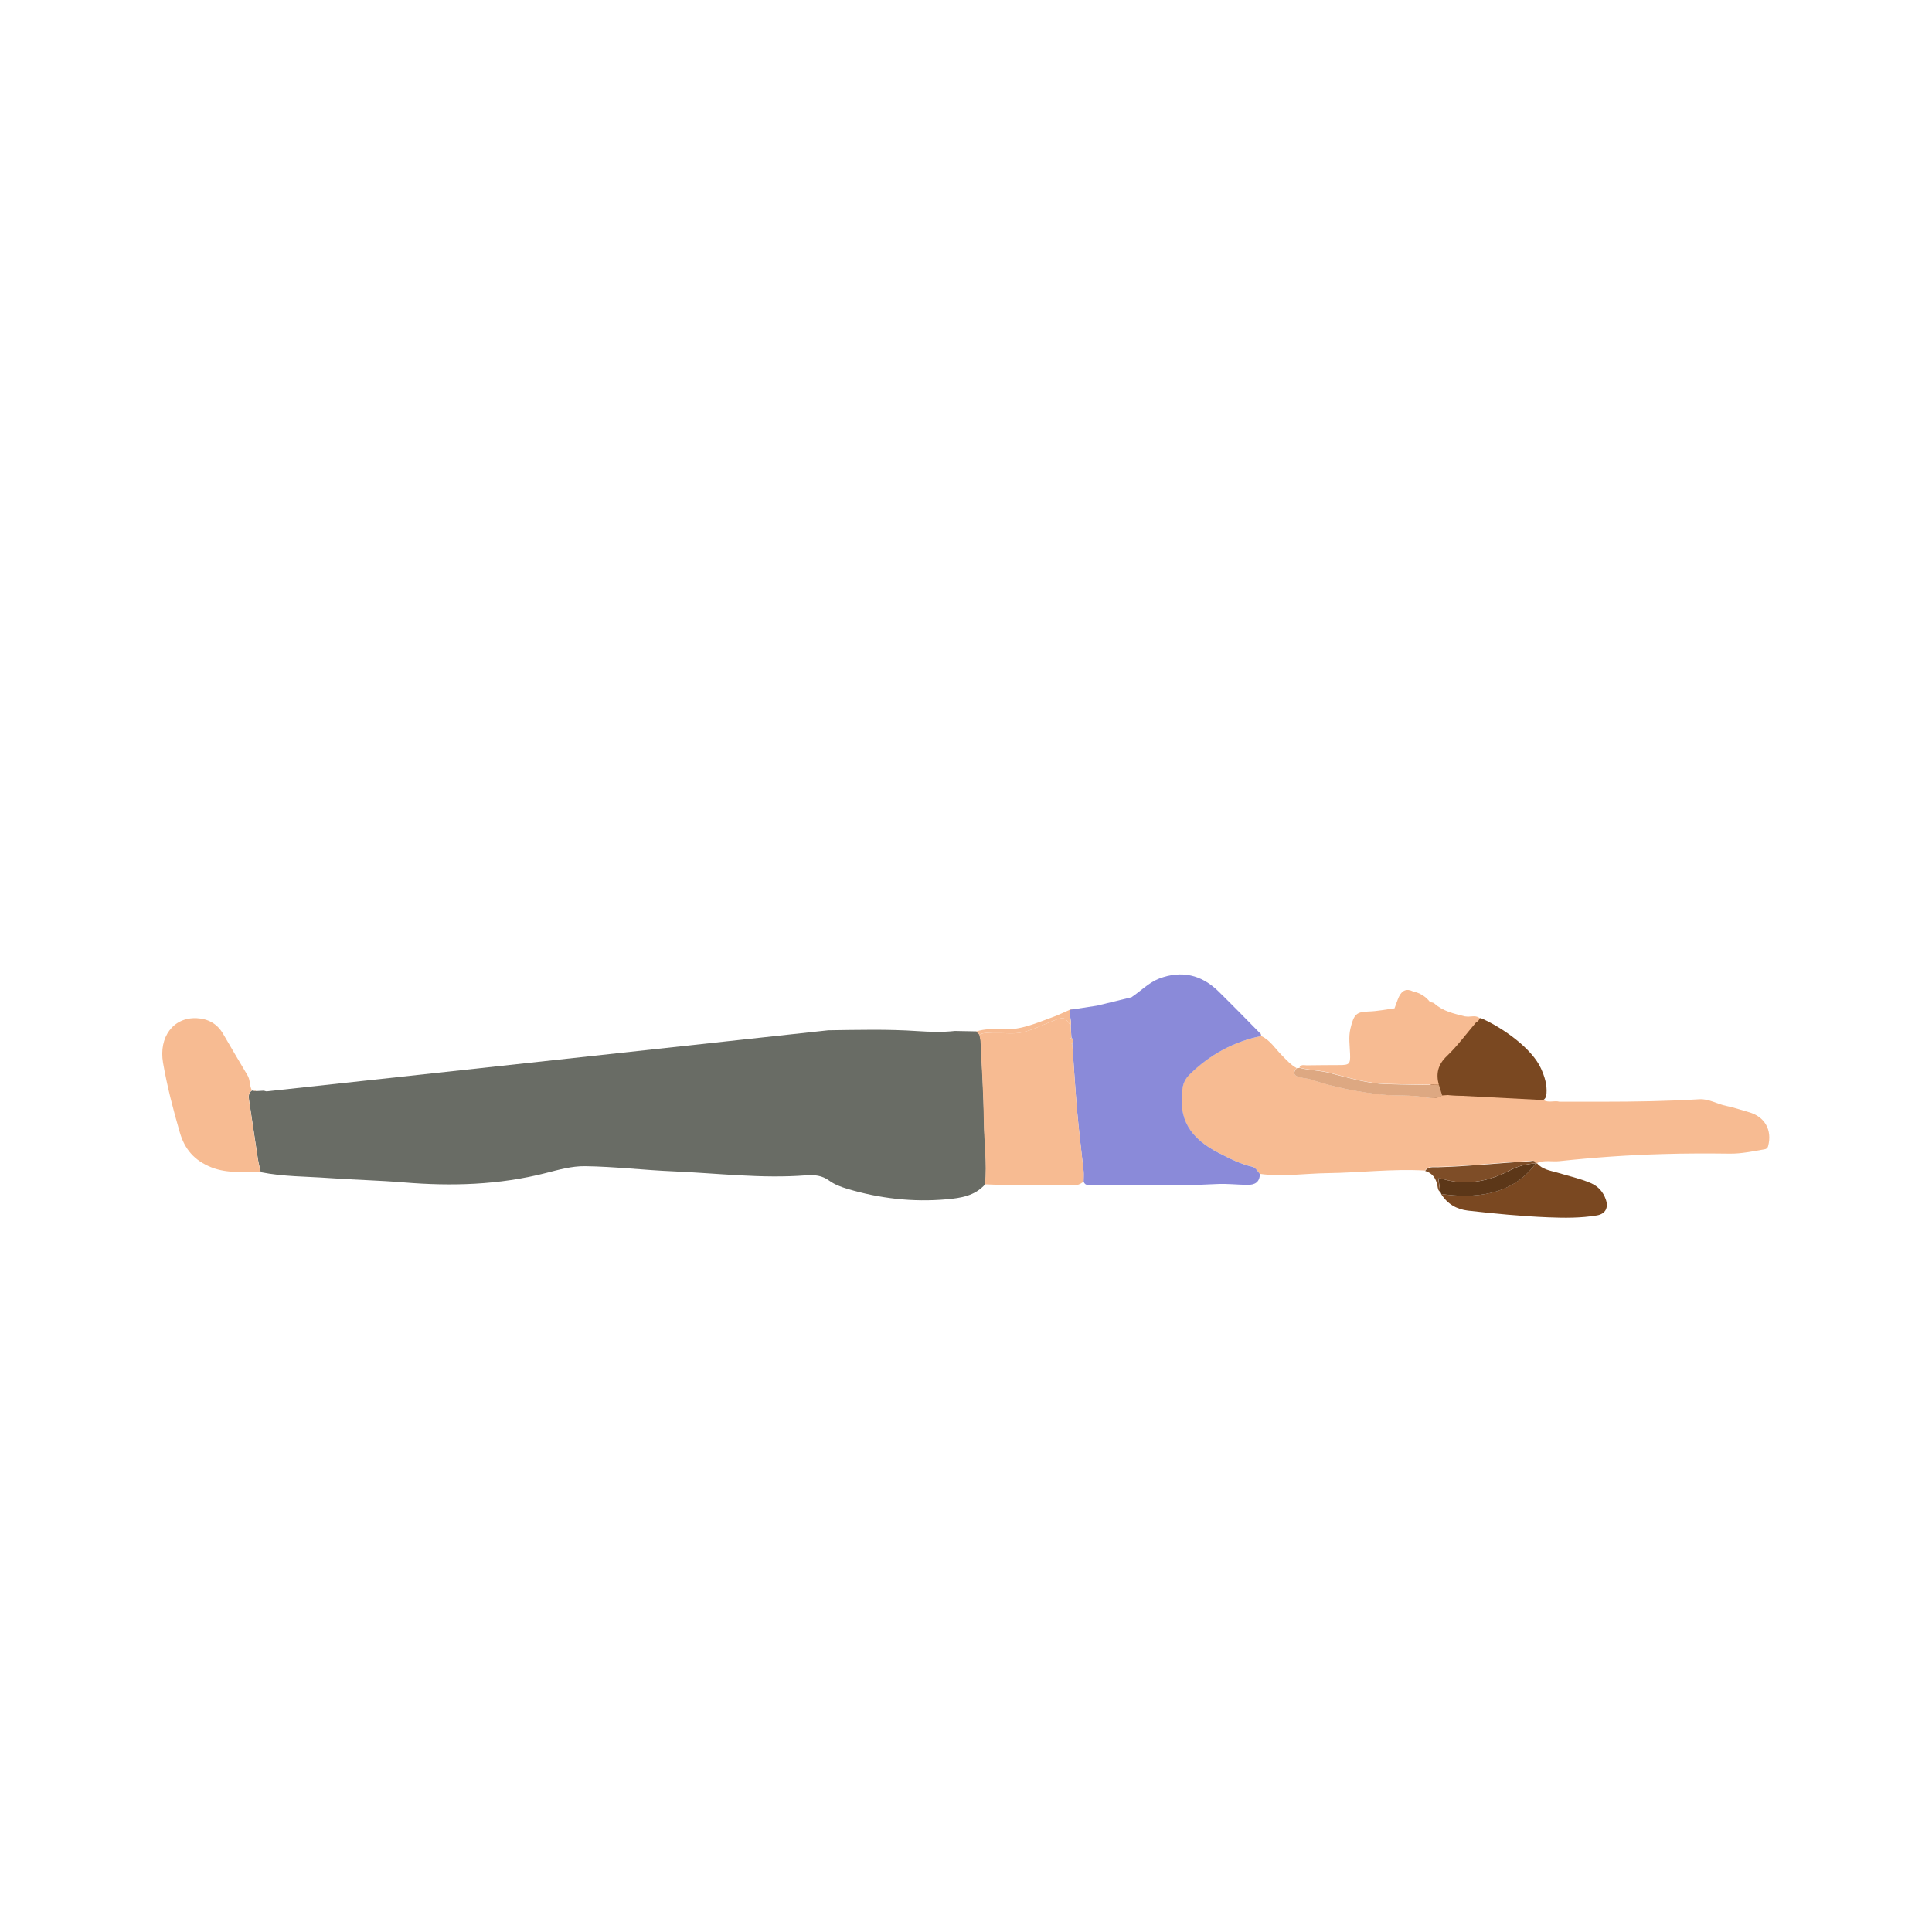
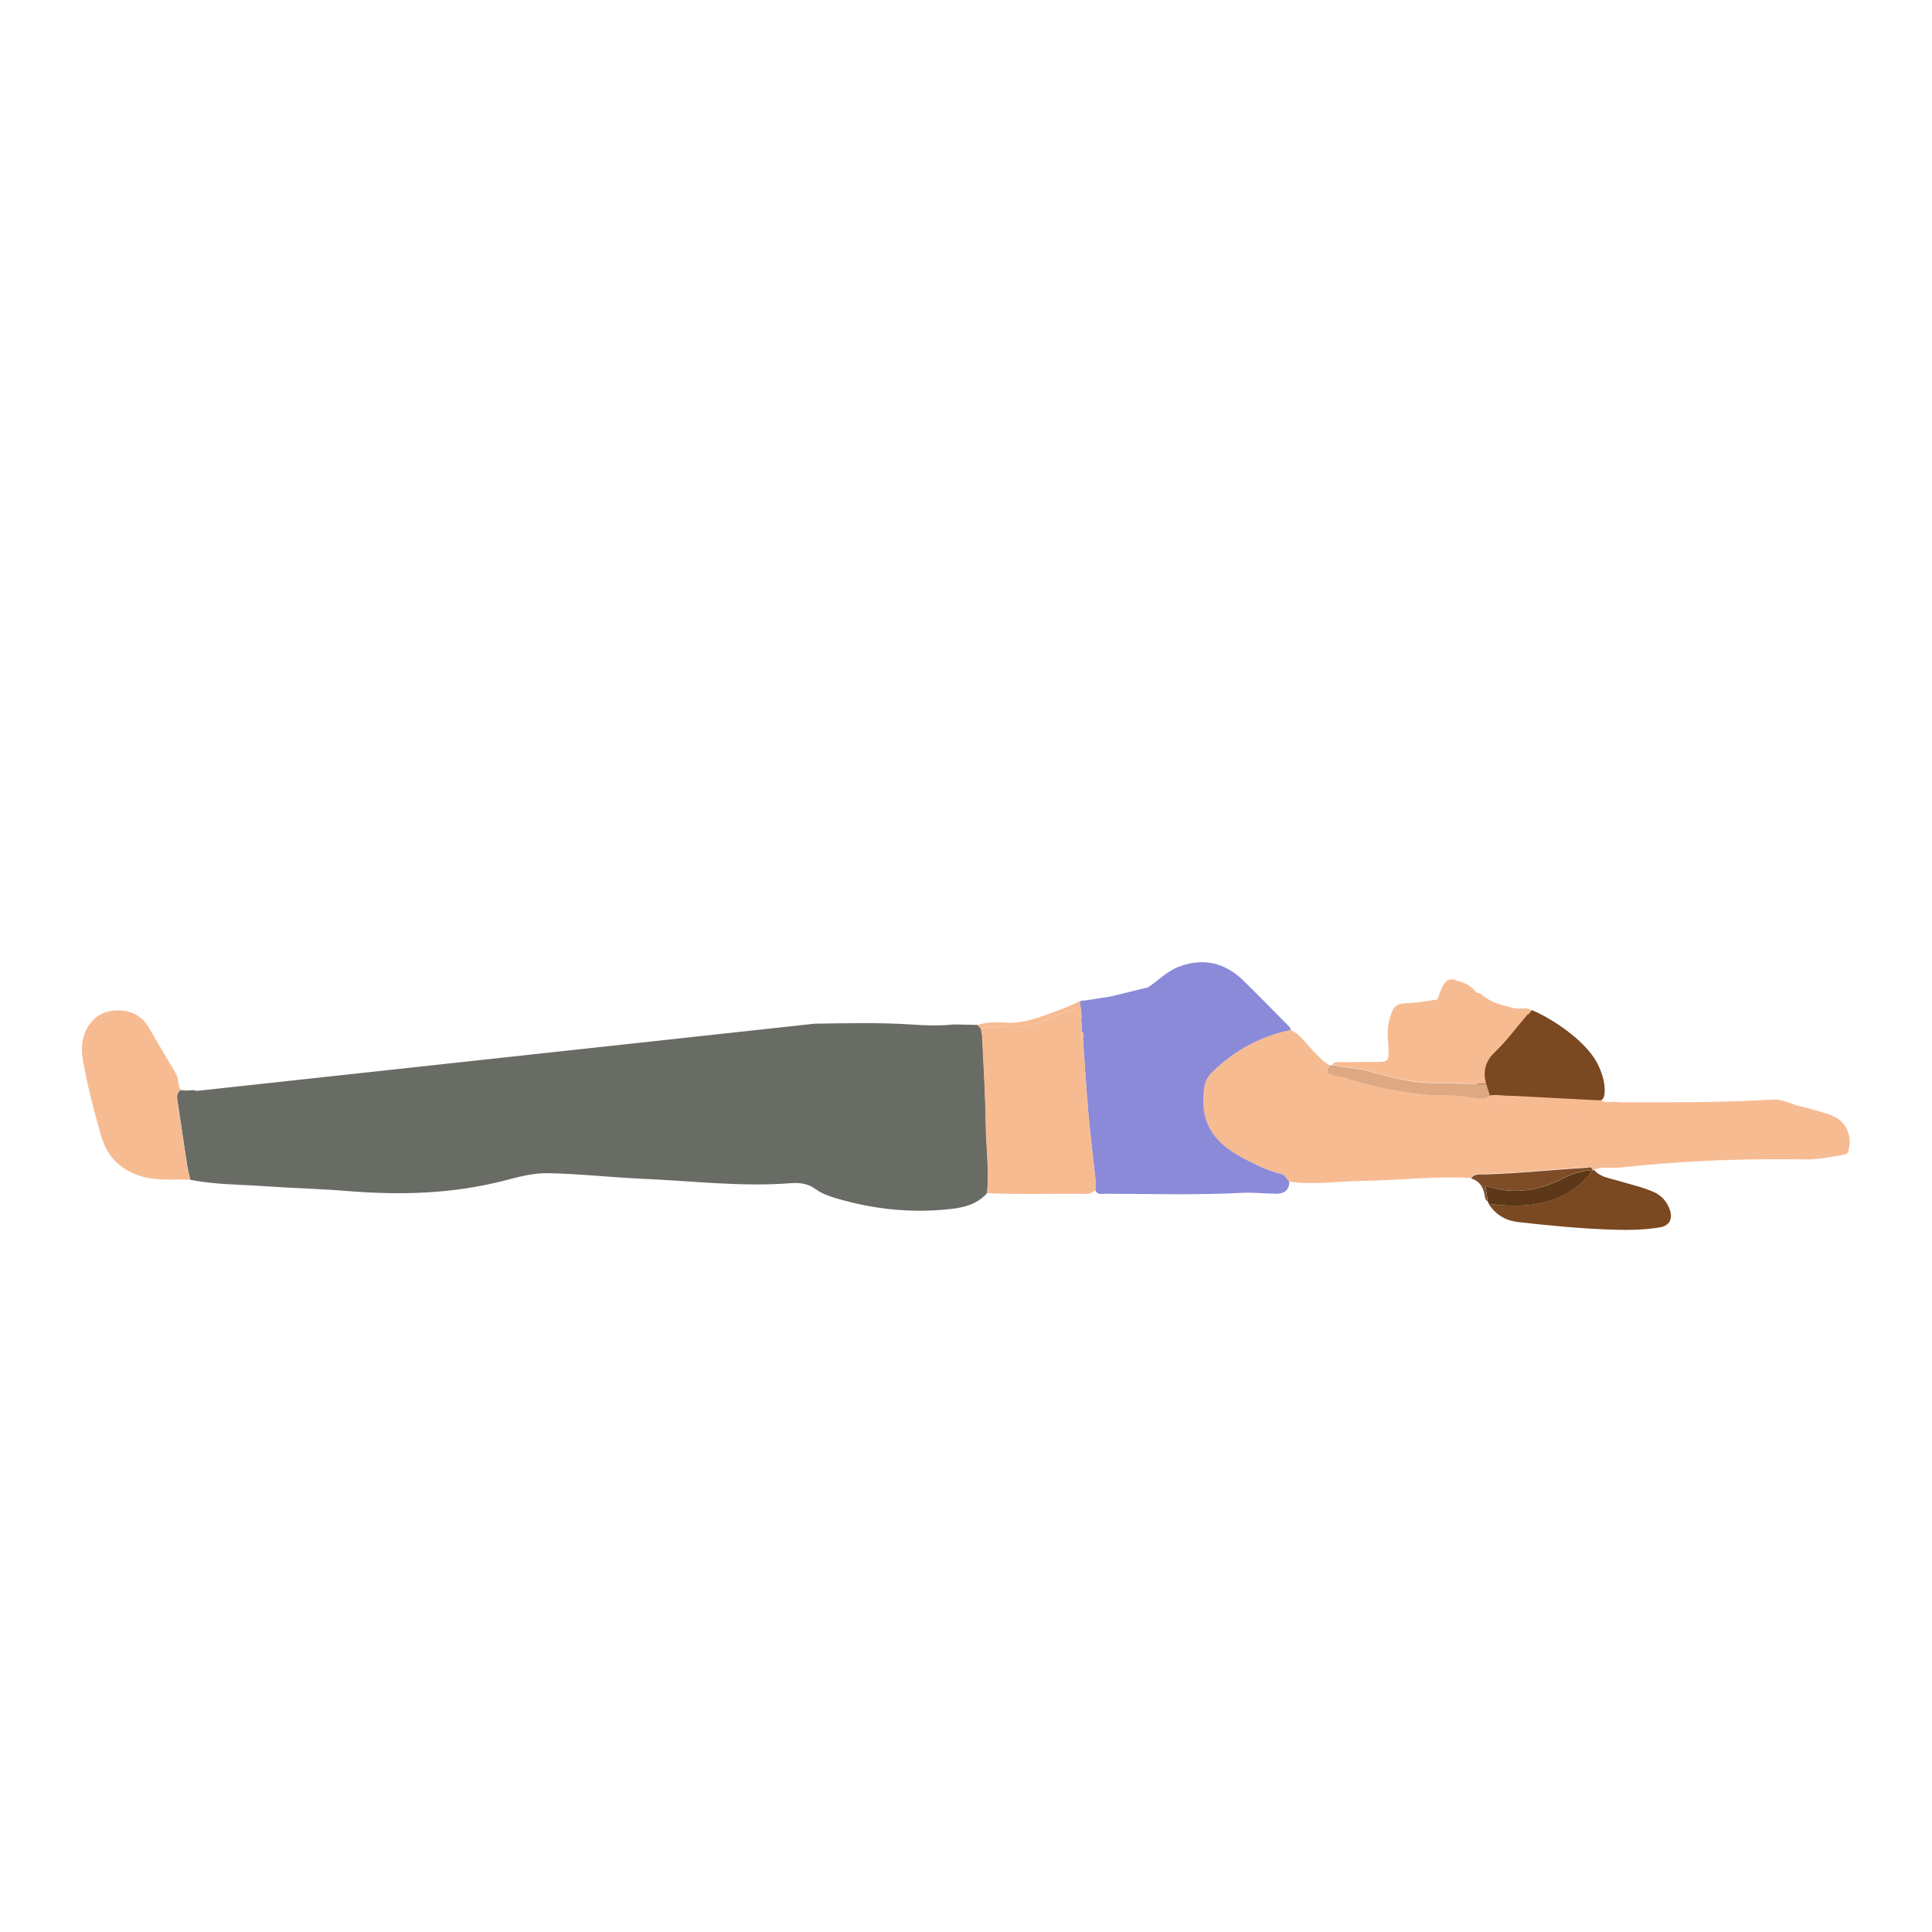
<svg xmlns="http://www.w3.org/2000/svg" width="500" height="500" viewBox="0 0 500 500" fill="none">
-   <path d="M382.947 263.495L369.683 276.372L370.988 286.144H399.74L395.789 278.383L387.428 266.988L385.205 265.153L382.947 263.495Z" fill="#7A4821" />
-   <path d="M128.449 279.97C128.731 279.935 129.013 279.864 129.295 279.829C130.142 280.182 130.812 279.864 131.377 279.194C131.765 279.124 132.153 279.053 132.576 278.982C135.293 278.594 138.009 278.1 140.514 276.76C140.796 276.725 141.043 276.654 141.325 276.619C141.855 277.042 142.313 276.689 142.807 276.548C146.123 275.666 149.404 274.749 152.72 273.902" fill="#696C65" />
-   <path d="M214.351 266.634C222.042 266.528 229.733 266.317 237.459 266.846C240.669 267.058 243.915 267.163 247.125 266.811C248.995 266.846 250.829 266.881 252.699 266.916C252.981 267.199 253.228 267.446 253.51 267.728C253.616 268.292 253.792 268.892 253.828 269.457C254.145 276.336 254.569 283.215 254.674 290.13C254.745 295.562 255.521 301.031 254.992 306.464C252.311 309.497 248.642 310.062 244.938 310.379C236.224 311.156 227.651 310.168 219.29 307.663C217.632 307.169 216.009 306.569 214.598 305.546C212.764 304.206 210.823 303.994 208.601 304.17C197.171 305.052 185.776 303.641 174.346 303.147C166.69 302.83 159.07 301.913 151.415 301.807C147.922 301.771 144.606 302.724 141.29 303.571C129.154 306.675 116.912 307.028 104.53 306.005C98.074 305.476 91.618 305.335 85.162 304.876C79.27 304.453 73.308 304.523 67.487 303.359C67.241 302.23 66.923 301.066 66.747 299.937C65.971 294.857 65.23 289.742 64.454 284.661C64.312 283.709 64.312 282.827 65.23 282.227C65.441 282.263 65.653 282.298 65.865 282.333C66.041 282.333 66.182 282.368 66.359 282.368C66.994 282.333 67.664 282.298 68.299 282.263C68.546 282.333 68.793 282.439 69.04 282.439" fill="#696C65" />
-   <path d="M326.396 268.116C328.724 269.175 330.029 271.397 331.758 273.126C332.957 274.325 334.051 275.595 335.568 276.407C334.369 277.782 335.039 278.453 336.485 278.806C337.367 279.017 338.32 279.052 339.166 279.335C345.234 281.381 351.479 282.616 357.864 283.286C361.321 283.639 364.814 283.321 368.271 283.886C369.823 284.168 371.658 284.521 373.21 283.498C373.739 283.462 374.304 283.427 374.833 283.392C376.138 283.462 377.443 283.498 378.749 283.568C379.49 284.168 380.336 283.956 381.148 283.85C381.395 283.886 381.677 283.886 381.924 283.921C382.665 284.591 383.511 284.344 384.323 284.203C384.711 284.238 385.099 284.274 385.487 284.309C385.875 284.803 386.263 284.768 386.651 284.309C387.462 284.309 388.239 284.309 389.05 284.344C391.273 284.768 393.495 285.261 395.753 284.662C396.952 284.662 398.187 284.662 399.387 284.626C400.692 285.544 402.209 284.732 403.585 285.12C407.395 285.12 411.24 285.12 415.05 285.12C423.305 285.12 431.525 284.979 439.745 284.485C442.25 284.309 444.402 285.755 446.801 286.214C448.741 286.602 450.611 287.272 452.516 287.802C456.679 288.93 458.689 292.388 457.596 296.586C457.419 297.221 457.067 297.397 456.502 297.468C453.574 297.962 450.717 298.597 447.718 298.561C441.932 298.491 436.147 298.491 430.361 298.667C421.4 298.914 412.475 299.549 403.585 300.502C401.644 300.713 399.634 300.149 397.728 300.996C397.587 301.031 397.482 301.031 397.34 301.066L397.305 301.031C397.164 300.114 396.423 300.396 395.894 300.431C387.921 300.89 379.948 301.807 371.975 301.983C370.917 302.019 369.576 301.701 368.8 302.936C360.369 302.442 351.972 303.5 343.576 303.606C337.72 303.677 331.864 304.629 326.008 303.783C325.408 303.077 324.914 302.125 324.032 301.913C320.928 301.207 318.105 299.761 315.318 298.314C308.016 294.575 304.841 289.707 306.005 281.628C306.216 280.181 306.816 279.052 307.839 278.029C313.096 272.949 319.234 269.598 326.396 268.116Z" fill="#F7BB92" />
-   <path d="M326.395 268.116C319.234 269.598 313.095 272.949 307.874 278.065C306.851 279.088 306.251 280.181 306.04 281.663C304.875 289.706 308.051 294.575 315.353 298.35C318.175 299.796 320.962 301.242 324.067 301.948C324.984 302.16 325.443 303.112 326.042 303.818C326.042 306.005 324.667 306.675 322.797 306.64C320.151 306.605 317.505 306.287 314.894 306.428C304.205 306.993 293.516 306.675 282.826 306.64C281.98 306.64 280.886 307.028 280.428 305.793C280.428 304.876 280.498 303.959 280.428 303.042C279.898 298.032 279.228 293.023 278.805 287.978C278.276 282.016 277.923 276.054 277.499 270.092C277.641 269.527 277.746 268.963 277.288 268.504C277.217 267.446 277.147 266.387 277.111 265.329C277.499 264.059 276.124 262.366 277.993 261.413C278.699 261.343 279.404 261.272 280.11 261.166C281.063 261.413 281.945 261.131 282.756 260.637C283.461 260.531 284.167 260.461 284.873 260.355C285.966 260.531 286.989 260.355 287.907 259.79C288.471 259.72 289.035 259.649 289.635 259.579C290.482 259.861 291.152 259.614 291.646 258.873C291.822 258.767 291.999 258.661 292.175 258.591C292.563 258.626 292.775 258.414 292.846 258.062C295.244 256.474 297.291 254.287 300.042 253.229C305.793 251.077 310.908 252.241 315.283 256.509C318.952 260.108 322.55 263.777 326.148 267.446L326.184 267.622L326.36 267.693C326.325 267.869 326.36 268.01 326.395 268.116Z" fill="#8A8AD9" />
-   <path d="M277.5 270.127C277.923 276.089 278.276 282.051 278.805 288.013C279.264 293.023 279.899 298.032 280.428 303.077C280.534 303.995 280.428 304.912 280.428 305.829C279.828 306.217 279.264 306.676 278.452 306.676C270.62 306.57 262.753 306.887 254.922 306.499C255.451 301.031 254.675 295.598 254.604 290.165C254.534 283.286 254.075 276.407 253.757 269.492C253.722 268.928 253.546 268.328 253.44 267.764C254.816 267.058 256.297 267.446 257.709 267.376C260.002 267.305 262.401 267.658 264.588 267.164C267.234 266.564 269.703 265.294 272.243 264.306C275.418 263.072 275.418 263.072 277.076 265.365C277.147 266.423 277.218 267.481 277.253 268.54C276.724 269.14 276.547 269.704 277.5 270.127Z" fill="#F7BB92" />
-   <path d="M65.195 282.192C64.277 282.792 64.277 283.674 64.418 284.627C65.195 289.707 65.936 294.822 66.712 299.902C66.888 301.066 67.206 302.195 67.453 303.324C63.219 303.183 58.986 303.783 54.752 302.125C50.307 300.361 47.802 297.433 46.532 293.058C44.804 287.096 43.252 281.134 42.193 275.031C41.064 268.434 44.804 263.248 50.872 263.495C53.8 263.636 56.163 264.871 57.716 267.517C59.797 271.115 61.914 274.678 64.031 278.241C64.807 279.476 64.524 280.958 65.195 282.192Z" fill="#F7BB92" />
-   <path d="M397.411 301.137C397.552 301.102 397.658 301.102 397.799 301.066C399.175 302.689 401.186 302.936 403.02 303.465C405.913 304.347 408.912 304.982 411.699 306.182C413.639 307.028 414.909 308.475 415.579 310.415C416.32 312.532 415.509 314.155 413.286 314.543C409.088 315.248 404.855 315.213 400.621 315.037C393.707 314.754 386.792 314.084 379.913 313.308C376.949 312.955 374.586 311.579 372.963 309.004C381.147 310.168 391.202 309.604 397.411 301.137Z" fill="#7A4821" />
-   <path d="M345.481 278.064C349.821 279.123 354.054 280.428 358.675 280.569C363.262 280.71 367.848 280.746 372.399 280.816C372.681 281.733 372.963 282.615 373.245 283.533C371.658 284.556 369.859 284.168 368.306 283.921C364.849 283.321 361.392 283.674 357.899 283.321C351.514 282.651 345.27 281.416 339.202 279.37C338.355 279.088 337.403 279.052 336.521 278.841C335.074 278.488 334.369 277.853 335.603 276.442C335.85 276.406 336.097 276.406 336.344 276.371C339.343 277.112 342.483 277.041 345.481 278.064Z" fill="#DDA882" />
-   <path d="M397.41 301.137C391.237 309.639 381.147 310.168 372.998 309.004C372.927 308.828 372.821 308.616 372.751 308.44C372.574 307.24 372.398 306.041 372.222 304.771C378.783 306.993 384.957 305.935 390.743 302.901C392.93 301.737 395.082 301.278 397.41 301.066V301.137Z" fill="#5C3718" />
-   <path d="M397.376 301.066C395.048 301.243 392.896 301.737 390.709 302.901C384.923 305.935 378.749 306.993 372.187 304.771C372.364 306.041 372.54 307.24 372.717 308.439C372.117 308.087 372.117 307.452 372.011 306.887C371.658 305.017 370.776 303.606 368.836 303.042C369.612 301.807 370.953 302.125 372.011 302.089C380.019 301.878 387.957 300.996 395.93 300.537C396.494 300.467 397.235 300.149 397.376 301.066Z" fill="#7E4D27" />
-   <path d="M277.076 265.364C275.418 263.071 275.418 263.071 272.243 264.306C269.703 265.294 267.234 266.564 264.588 267.163C262.401 267.657 260.002 267.304 257.709 267.375C256.297 267.446 254.816 267.022 253.44 267.763C253.158 267.481 252.911 267.234 252.628 266.952C254.851 266.211 257.25 266.281 259.437 266.387C264.235 266.634 268.327 264.694 272.561 263.177C274.113 262.612 275.559 261.872 277.076 261.237C277.394 261.095 277.711 261.06 277.923 261.484C276.089 262.401 277.464 264.059 277.076 265.364Z" fill="#F7BB92" />
-   <path d="M326.289 267.728L326.113 267.658L326.078 267.481C326.325 267.446 326.36 267.552 326.289 267.728Z" fill="#E7B089" />
-   <path d="M66.288 282.333C66.112 282.333 65.971 282.298 65.794 282.298C65.971 282.086 66.147 282.086 66.288 282.333Z" fill="#E4B18C" />
-   <path d="M374.868 283.427C374.586 281.416 375.045 279.335 374.551 277.324C374.41 276.76 374.939 276.266 375.256 275.737C377.161 272.632 380.125 270.41 382.312 267.552C382.524 267.305 382.806 267.093 382.947 266.811C383.935 264.836 381.818 262.825 383.758 263.707C388.909 266.035 396.459 271.291 398.822 276.548C399.74 278.594 400.41 280.711 400.233 283.004C400.163 283.709 400.022 284.274 399.422 284.662C398.223 284.662 396.988 284.662 395.788 284.697C393.566 283.886 391.343 283.639 389.085 284.38C388.274 284.38 387.498 284.38 386.687 284.344C386.298 283.851 385.91 283.851 385.522 284.344C385.134 284.309 384.746 284.274 384.358 284.239C383.653 283.18 382.806 283.498 381.959 283.956C381.712 283.921 381.43 283.921 381.183 283.886C380.513 282.722 379.631 283.11 378.784 283.604C377.479 283.568 376.174 283.498 374.868 283.427Z" fill="#7A4821" />
-   <path d="M277.5 270.127C276.547 269.739 276.724 269.174 277.288 268.539C277.747 268.998 277.641 269.562 277.5 270.127Z" fill="#F7BB92" />
-   <path d="M382.947 263.495C382.029 262.754 380.971 263.072 379.948 263.107C379.666 263.072 379.419 263.072 379.137 263.036C376.314 262.331 373.457 261.731 371.199 259.685C370.952 259.438 370.458 259.438 370.105 259.332C368.976 257.886 367.495 256.968 365.696 256.58C364.002 255.734 362.838 256.333 362.062 257.921C361.603 258.909 361.286 259.967 360.898 260.955C358.675 261.237 356.488 261.696 354.265 261.766C351.055 261.872 350.385 262.401 349.468 266.282C348.974 268.469 349.326 270.586 349.397 272.738C349.503 275.348 349.221 275.631 346.681 275.631C343.858 275.666 341.001 275.631 338.178 275.701C337.508 275.701 336.661 275.384 336.273 276.301C339.307 277.042 342.482 276.971 345.446 277.994C349.785 279.053 354.018 280.358 358.64 280.499C363.226 280.64 367.812 280.675 372.363 280.746C371.587 277.853 372.116 275.525 374.445 273.302C377.232 270.656 379.525 267.481 382.065 264.518C382.523 264.342 382.806 263.989 382.947 263.495Z" fill="#F7BB92" />
-   <path d="M378.502 283.604L399.457 284.697L394.695 289.072L374.551 286.355L378.502 283.604Z" fill="#F7BB92" />
-   <path d="M276.97 262.754L276.829 261.343L283.955 260.25L292.775 258.098L294.68 260.25L280.851 264.448" fill="#8A8AD9" />
+   <path d="M396.247 261.479L381.656 275.643L383.092 286.392H414.719L410.373 277.855L401.176 265.32L398.731 263.302L396.247 261.479Z" fill="#7A4821" />
+   <path d="M116.299 279.601C116.61 279.563 116.92 279.485 117.231 279.446C118.162 279.834 118.899 279.485 119.52 278.748C119.947 278.67 120.374 278.592 120.84 278.515C123.828 278.088 126.816 277.545 129.571 276.07C129.881 276.031 130.153 275.954 130.464 275.915C131.046 276.38 131.55 275.992 132.093 275.837C135.741 274.867 139.35 273.858 142.998 272.927" fill="#696C65" />
+   <path d="M210.792 264.932C219.252 264.815 227.712 264.582 236.21 265.165C239.742 265.397 243.312 265.514 246.843 265.126C248.9 265.164 250.918 265.203 252.975 265.242C253.285 265.553 253.557 265.824 253.867 266.135C253.983 266.756 254.178 267.415 254.216 268.036C254.566 275.603 255.031 283.171 255.148 290.777C255.225 296.753 256.079 302.768 255.497 308.744C252.548 312.081 248.512 312.702 244.437 313.051C234.852 313.905 225.422 312.818 216.225 310.063C214.401 309.52 212.616 308.86 211.064 307.735C209.046 306.26 206.912 306.027 204.467 306.221C191.894 307.192 179.359 305.639 166.786 305.096C158.365 304.747 149.983 303.738 141.562 303.621C137.72 303.583 134.072 304.63 130.425 305.562C117.075 308.977 103.61 309.365 89.989 308.239C82.887 307.657 75.785 307.502 68.684 306.998C62.203 306.532 55.645 306.609 49.242 305.329C48.97 304.087 48.621 302.806 48.427 301.565C47.573 295.977 46.758 290.35 45.905 284.762C45.749 283.714 45.749 282.744 46.758 282.084C46.991 282.123 47.224 282.162 47.457 282.2C47.651 282.2 47.806 282.239 48 282.239C48.699 282.2 49.436 282.162 50.135 282.123C50.406 282.2 50.678 282.317 50.95 282.317" fill="#696C65" />
+   <path d="M334.041 266.562C336.602 267.726 338.038 270.171 339.94 272.072C341.259 273.391 342.462 274.788 344.131 275.681C342.811 277.194 343.549 277.932 345.14 278.32C346.11 278.553 347.158 278.591 348.089 278.902C354.764 281.153 361.632 282.511 368.656 283.248C372.459 283.636 376.301 283.287 380.104 283.908C381.812 284.218 383.83 284.606 385.537 283.481C386.119 283.442 386.74 283.403 387.322 283.365C388.758 283.442 390.194 283.481 391.63 283.559C392.445 284.218 393.376 283.985 394.268 283.869C394.54 283.908 394.851 283.908 395.122 283.947C395.937 284.684 396.868 284.412 397.761 284.257C398.188 284.296 398.615 284.335 399.042 284.374C399.468 284.917 399.895 284.878 400.322 284.374C401.215 284.374 402.068 284.374 402.961 284.412C405.406 284.878 407.851 285.421 410.334 284.762C411.654 284.762 413.012 284.762 414.331 284.723C415.767 285.732 417.436 284.839 418.949 285.266C423.14 285.266 427.37 285.266 431.561 285.266C440.642 285.266 449.684 285.111 458.726 284.568C461.481 284.374 463.848 285.965 466.487 286.469C468.621 286.896 470.678 287.633 472.773 288.215C477.352 289.457 479.564 293.26 478.361 297.878C478.167 298.577 477.779 298.771 477.158 298.848C473.938 299.392 470.794 300.09 467.496 300.051C461.131 299.974 454.767 299.974 448.403 300.168C438.546 300.439 428.728 301.138 418.949 302.186C416.815 302.418 414.603 301.798 412.507 302.729C412.352 302.768 412.236 302.768 412.08 302.807L412.042 302.768C411.886 301.759 411.071 302.069 410.489 302.108C401.719 302.612 392.949 303.621 384.179 303.815C383.015 303.854 381.54 303.505 380.686 304.863C371.412 304.32 362.176 305.484 352.94 305.601C346.498 305.678 340.056 306.726 333.614 305.795C332.955 305.018 332.411 303.971 331.441 303.738C328.026 302.962 324.922 301.371 321.856 299.78C313.823 295.666 310.331 290.311 311.611 281.424C311.844 279.833 312.504 278.591 313.629 277.466C319.411 271.878 326.164 268.191 334.041 266.562Z" fill="#F7BB92" />
+   <path d="M334.041 266.562C326.163 268.192 319.411 271.878 313.667 277.505C312.542 278.631 311.882 279.834 311.649 281.463C310.369 290.311 313.861 295.666 321.894 299.819C324.999 301.41 328.064 303.001 331.479 303.777C332.488 304.01 332.993 305.058 333.652 305.834C333.652 308.24 332.139 308.977 330.082 308.938C327.172 308.899 324.261 308.55 321.39 308.705C309.631 309.326 297.873 308.977 286.115 308.938C285.184 308.938 283.981 309.365 283.476 308.007C283.476 306.998 283.554 305.989 283.476 304.98C282.894 299.469 282.157 293.959 281.691 288.41C281.109 281.851 280.721 275.293 280.255 268.735C280.41 268.114 280.527 267.493 280.022 266.989C279.945 265.824 279.867 264.66 279.828 263.496C280.255 262.099 278.742 260.236 280.798 259.189C281.575 259.111 282.351 259.033 283.127 258.917C284.175 259.189 285.145 258.878 286.037 258.335C286.813 258.218 287.59 258.141 288.366 258.024C289.569 258.218 290.694 258.024 291.703 257.404C292.324 257.326 292.945 257.248 293.604 257.171C294.536 257.481 295.273 257.21 295.816 256.395C296.01 256.278 296.205 256.162 296.399 256.084C296.825 256.123 297.058 255.89 297.136 255.502C299.775 253.756 302.025 251.35 305.052 250.186C311.378 247.818 317.005 249.099 321.817 253.795C325.852 257.753 329.811 261.789 333.769 265.824L333.808 266.018L334.002 266.096C333.963 266.29 334.002 266.445 334.041 266.562Z" fill="#8A8AD9" />
+   <path d="M280.256 268.774C280.722 275.332 281.11 281.891 281.692 288.449C282.196 293.959 282.895 299.47 283.477 305.019C283.593 306.028 283.477 307.037 283.477 308.046C282.817 308.473 282.196 308.977 281.304 308.977C272.689 308.861 264.035 309.21 255.42 308.783C256.002 302.768 255.148 296.792 255.071 290.816C254.993 283.249 254.489 275.682 254.139 268.076C254.1 267.455 253.906 266.795 253.79 266.174C255.303 265.398 256.933 265.825 258.486 265.747C261.008 265.67 263.647 266.058 266.053 265.515C268.963 264.855 271.68 263.458 274.474 262.371C277.966 261.013 277.966 261.013 279.79 263.535C279.868 264.7 279.945 265.864 279.984 267.028C279.402 267.688 279.208 268.309 280.256 268.774Z" fill="#F7BB92" />
+   <path d="M46.72 282.045C45.711 282.705 45.711 283.675 45.866 284.723C46.72 290.311 47.535 295.938 48.389 301.526C48.583 302.807 48.932 304.048 49.203 305.29C44.547 305.135 39.89 305.795 35.233 303.971C30.344 302.031 27.588 298.81 26.191 293.998C24.29 287.439 22.582 280.881 21.418 274.168C20.177 266.911 24.29 261.206 30.965 261.478C34.185 261.633 36.785 262.991 38.493 265.902C40.783 269.86 43.111 273.78 45.439 277.699C46.293 279.057 45.983 280.687 46.72 282.045Z" fill="#F7BB92" />
+   <path d="M412.157 302.885C412.313 302.846 412.429 302.846 412.584 302.808C414.098 304.593 416.31 304.864 418.328 305.446C421.51 306.417 424.808 307.115 427.874 308.435C430.008 309.366 431.405 310.957 432.143 313.091C432.957 315.42 432.065 317.205 429.62 317.632C425.002 318.408 420.345 318.369 415.689 318.175C408.083 317.864 400.477 317.127 392.909 316.273C389.65 315.885 387.05 314.372 385.265 311.539C394.268 312.82 405.327 312.199 412.157 302.885Z" fill="#7A4821" />
+   <path d="M355.035 277.505C359.808 278.669 364.465 280.105 369.549 280.26C374.593 280.416 379.638 280.455 384.644 280.532C384.955 281.541 385.265 282.511 385.576 283.52C383.829 284.646 381.85 284.219 380.143 283.947C376.34 283.287 372.537 283.675 368.695 283.287C361.671 282.55 354.802 281.192 348.128 278.941C347.196 278.631 346.148 278.592 345.178 278.359C343.587 277.971 342.811 277.272 344.169 275.72C344.441 275.681 344.713 275.681 344.984 275.643C348.283 276.458 351.737 276.38 355.035 277.505Z" fill="#DDA882" />
+   <path d="M412.157 302.885C405.366 312.238 394.267 312.82 385.303 311.539C385.225 311.345 385.109 311.112 385.031 310.918C384.837 309.599 384.643 308.279 384.449 306.882C391.667 309.327 398.458 308.163 404.822 304.826C407.228 303.545 409.596 303.04 412.157 302.808V302.885Z" fill="#5C3718" />
+   <path d="M412.12 302.807C409.559 303.001 407.191 303.544 404.785 304.825C398.421 308.162 391.63 309.326 384.412 306.882C384.606 308.279 384.8 309.598 384.994 310.917C384.335 310.529 384.335 309.831 384.218 309.21C383.83 307.153 382.86 305.601 380.726 304.98C381.579 303.622 383.054 303.971 384.218 303.932C393.027 303.7 401.759 302.729 410.529 302.225C411.15 302.147 411.965 301.798 412.12 302.807Z" fill="#7E4D27" />
+   <path d="M279.79 263.535C277.966 261.012 277.966 261.012 274.473 262.37C271.679 263.457 268.963 264.854 266.052 265.514C263.646 266.057 261.007 265.669 258.485 265.747C256.933 265.824 255.303 265.358 253.79 266.173C253.479 265.863 253.207 265.591 252.897 265.281C255.342 264.466 257.981 264.543 260.387 264.66C265.664 264.932 270.166 262.797 274.822 261.129C276.53 260.508 278.121 259.693 279.79 258.994C280.139 258.839 280.488 258.8 280.721 259.266C278.703 260.275 280.217 262.099 279.79 263.535Z" fill="#F7BB92" />
+   <path d="M333.924 266.136L333.73 266.058L333.691 265.864C333.963 265.825 334.002 265.941 333.924 266.136Z" fill="#E7B089" />
+   <path d="M47.923 282.201C47.729 282.201 47.574 282.162 47.38 282.162C47.574 281.929 47.768 281.929 47.923 282.201Z" fill="#E4B18C" />
+   <path d="M387.361 283.404C387.051 281.192 387.555 278.903 387.012 276.691C386.857 276.07 387.439 275.526 387.788 274.944C389.884 271.529 393.143 269.085 395.549 265.941C395.782 265.67 396.093 265.437 396.248 265.126C397.335 262.953 395.006 260.741 397.141 261.711C402.806 264.273 411.111 270.055 413.711 275.837C414.72 278.088 415.457 280.416 415.263 282.938C415.185 283.714 415.03 284.335 414.37 284.762C413.051 284.762 411.693 284.762 410.373 284.801C407.929 283.909 405.484 283.637 403 284.452C402.108 284.452 401.254 284.452 400.361 284.413C399.935 283.87 399.508 283.87 399.081 284.413C398.654 284.374 398.227 284.335 397.8 284.297C397.024 283.132 396.093 283.482 395.161 283.986C394.89 283.947 394.579 283.947 394.308 283.909C393.57 282.628 392.6 283.055 391.669 283.598C390.233 283.559 388.797 283.482 387.361 283.404Z" fill="#7A4821" />
+   <path d="M280.256 268.774C279.208 268.347 279.402 267.726 280.023 267.027C280.528 267.532 280.411 268.153 280.256 268.774Z" fill="#F7BB92" />
+   <path d="M396.247 261.479C395.238 260.664 394.074 261.013 392.949 261.052C392.638 261.013 392.367 261.013 392.056 260.974C388.952 260.198 385.808 259.538 383.325 257.288C383.053 257.016 382.51 257.016 382.122 256.9C380.88 255.309 379.25 254.3 377.271 253.873C375.408 252.941 374.128 253.601 373.274 255.347C372.77 256.434 372.42 257.598 371.993 258.685C369.549 258.995 367.143 259.5 364.698 259.577C361.167 259.694 360.429 260.276 359.42 264.544C358.877 266.95 359.265 269.279 359.343 271.646C359.459 274.518 359.149 274.828 356.355 274.828C353.25 274.867 350.107 274.828 347.002 274.906C346.265 274.906 345.334 274.556 344.907 275.565C348.244 276.38 351.737 276.303 354.996 277.428C359.77 278.592 364.426 280.028 369.51 280.183C374.555 280.339 379.599 280.377 384.605 280.455C383.752 277.273 384.334 274.712 386.895 272.267C389.961 269.356 392.483 265.864 395.277 262.604C395.782 262.41 396.092 262.022 396.247 261.479Z" fill="#F7BB92" />
+   <path d="M391.358 283.598L414.409 284.801L409.17 289.613L387.012 286.625L391.358 283.598Z" fill="#F7BB92" />
+   <path d="M279.673 260.664L279.518 259.112L287.357 257.909L297.058 255.542L299.154 257.909L283.942 262.527" fill="#8A8AD9" />
</svg>
